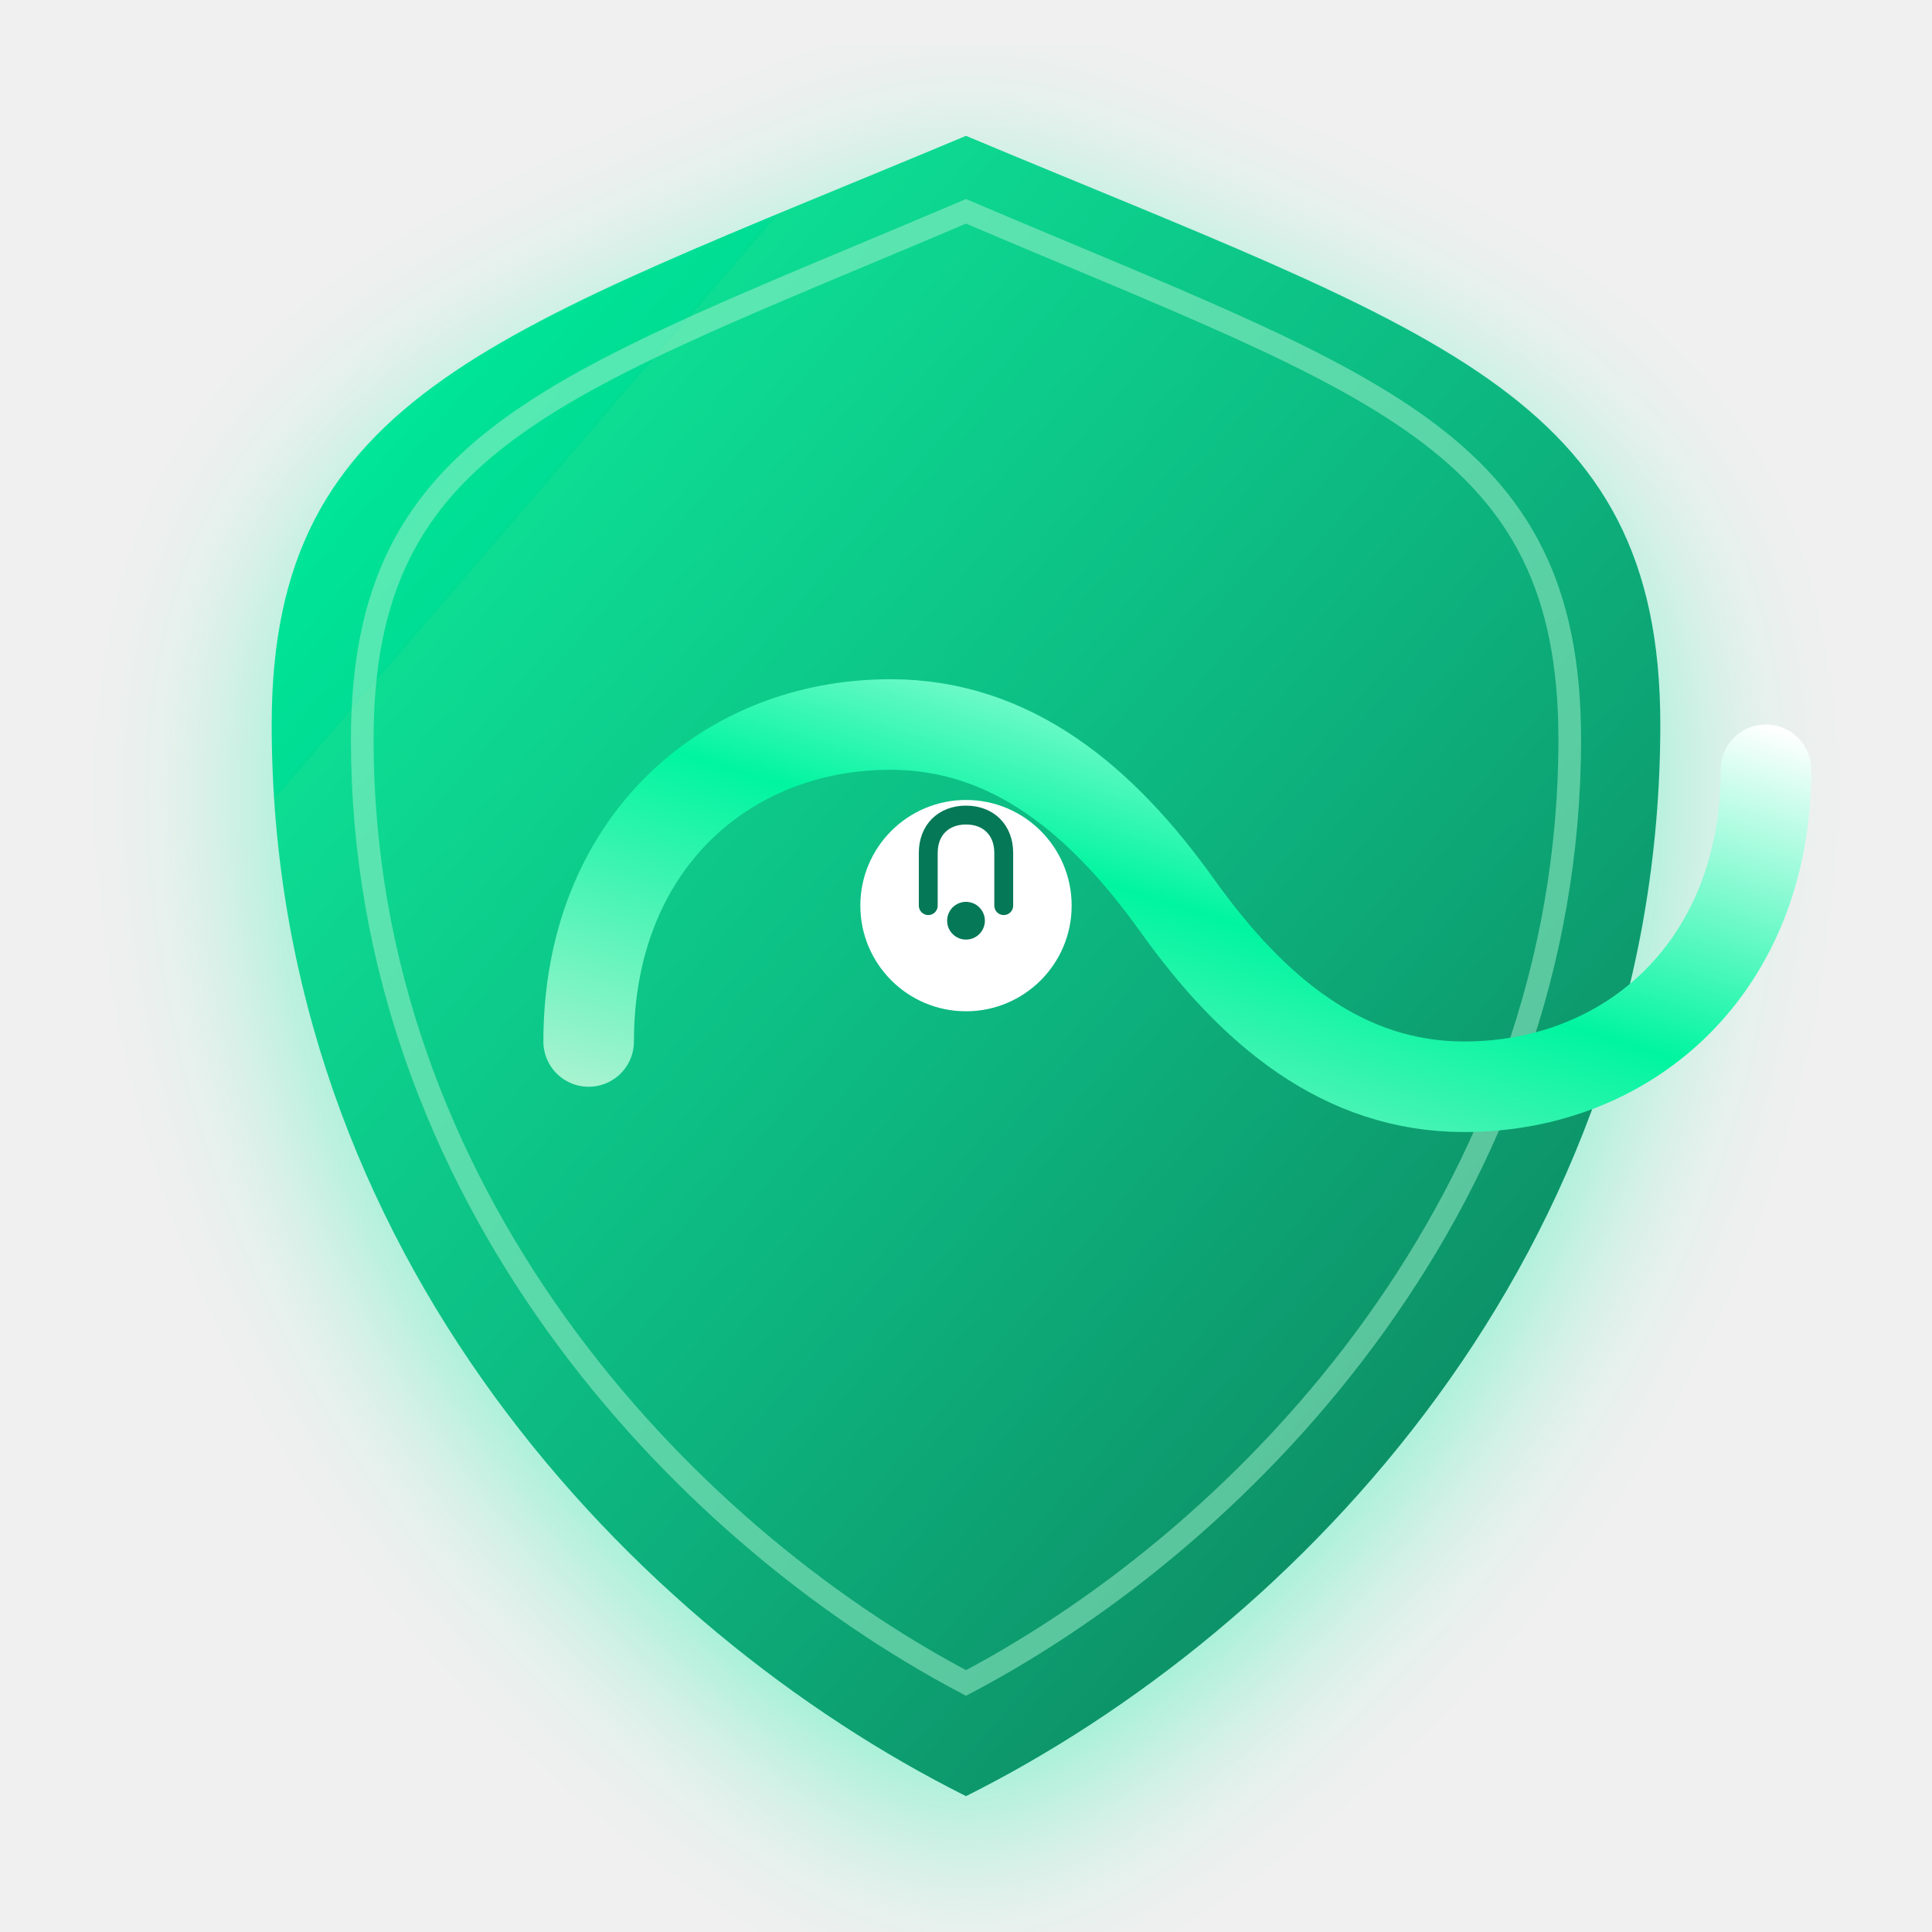
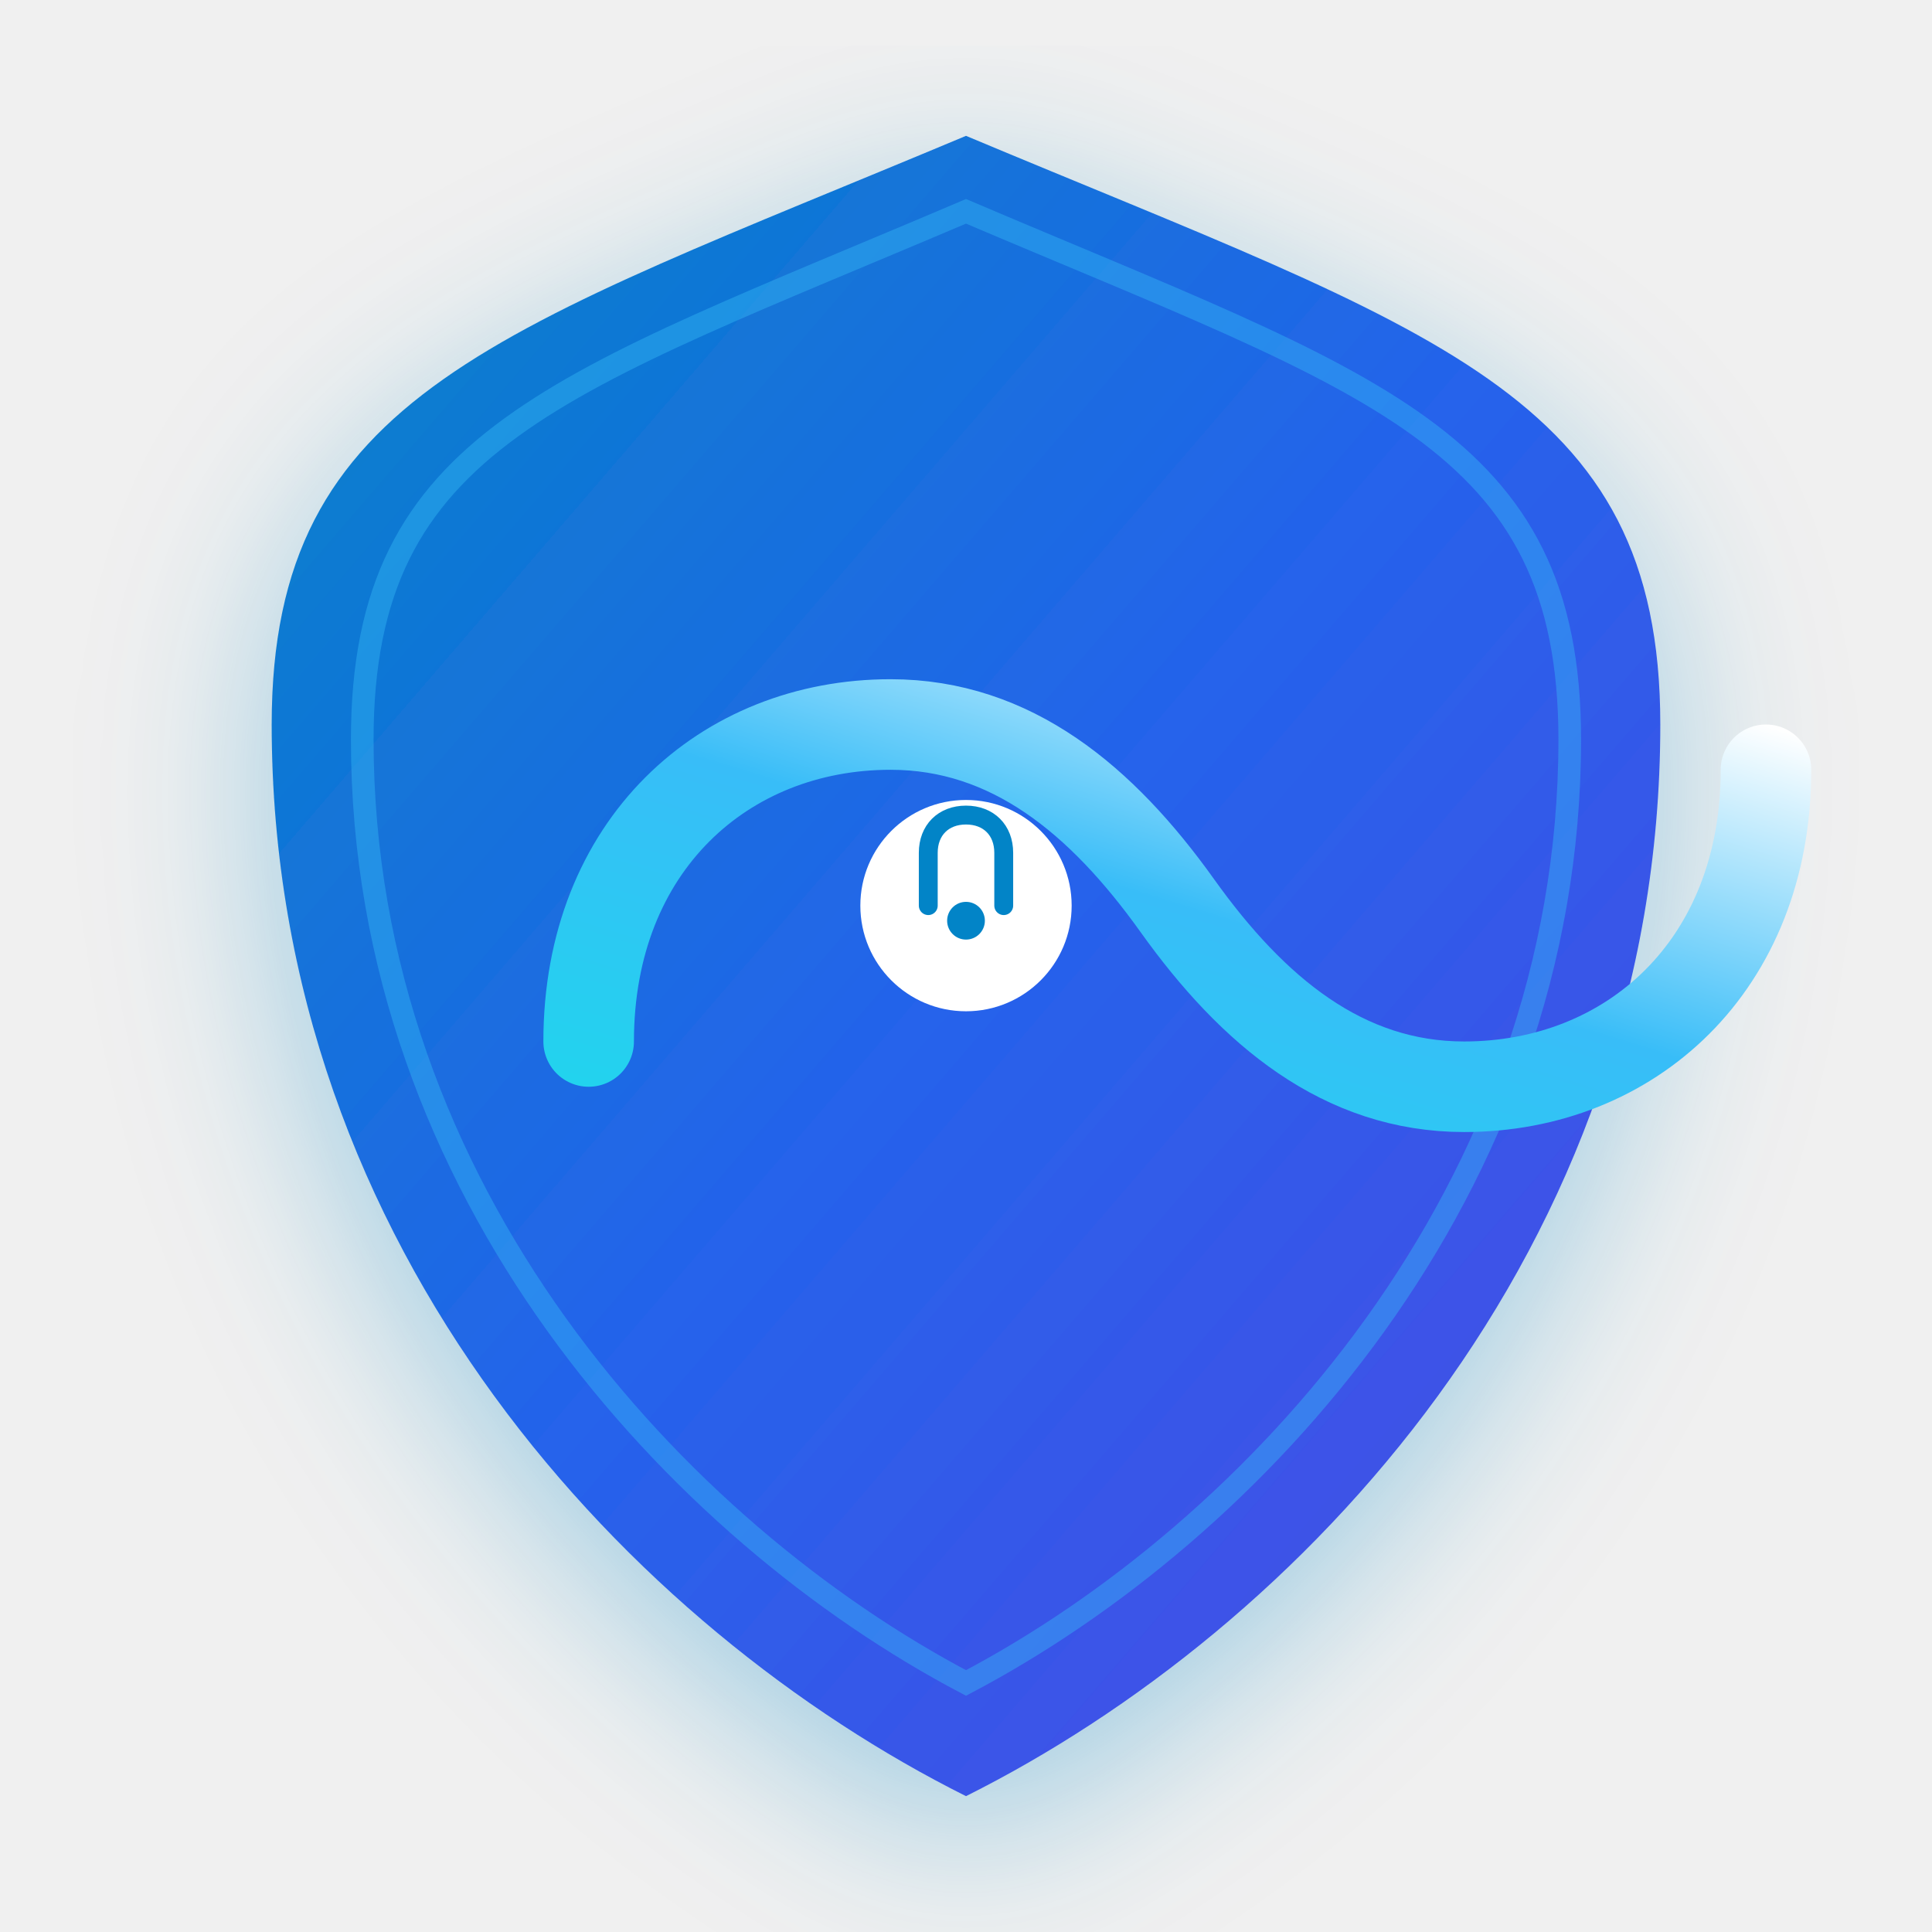
<svg xmlns="http://www.w3.org/2000/svg" viewBox="0 0 256 256" width="256" height="256">
  <defs>
    <linearGradient id="shieldGrad" x1="0%" y1="0%" x2="100%" y2="100%">
-       <stop offset="0%" stop-color="#00F5A0" />
-       <stop offset="50%" stop-color="#10B981" />
-       <stop offset="100%" stop-color="#047857" />
+       <stop offset="0%" stop-color="#0284C7" />
+       <stop offset="50%" stop-color="#2563EB" />
+       <stop offset="100%" stop-color="#4F46E5" />
    </linearGradient>
    <linearGradient id="flowGrad" x1="0%" y1="100%" x2="100%" y2="0%">
-       <stop offset="0%" stop-color="#A7F3D0" />
-       <stop offset="50%" stop-color="#00F5A0" />
+       <stop offset="0%" stop-color="#22D3EE" />
+       <stop offset="50%" stop-color="#38BDF8" />
      <stop offset="100%" stop-color="#FFFFFF" />
    </linearGradient>
    <filter id="glow" x="-20%" y="-20%" width="140%" height="140%">
-       <feDropShadow dx="0" dy="6" stdDeviation="12" flood-color="#00F5A0" flood-opacity="0.45" />
+       <feDropShadow dx="0" dy="6" stdDeviation="12" flood-color="#0284C7" flood-opacity="0.35" />
    </filter>
  </defs>
  <path d="M 128,18             C 190,44 220,52 220,96             C 220,166 172,216 128,238             C 84,216 36,166 36,96             C 36,52 66,44 128,18 Z" fill="url(#shieldGrad)" filter="url(#glow)" />
-   <path d="M 128,28             C 182,51 208,58 208,98             C 208,158 166,203 128,223             C 90,203 48,158 48,98             C 48,58 74,51 128,28 Z" fill="none" stroke="#A7F3D0" stroke-width="3" opacity="0.5" />
+   <path d="M 128,28             C 182,51 208,58 208,98             C 208,158 166,203 128,223             C 90,203 48,158 48,98             C 48,58 74,51 128,28 Z" fill="none" stroke="#38BDF8" stroke-width="3" opacity="0.4" />
  <path d="M 78,138             C 78,112 96,96 118,96             C 134,96 146,106 156,120             C 166,134 178,144 194,144             C 216,144 234,128 234,102" fill="none" stroke="url(#flowGrad)" stroke-width="12" stroke-linecap="round" />
  <circle cx="128" cy="120" r="14" fill="#FFFFFF" />
-   <path d="M 123,120 L 123,113 C 123,110 125,108 128,108 C 131,108 133,110 133,113 L 133,120" fill="none" stroke="#047857" stroke-width="2.5" stroke-linecap="round" />
-   <circle cx="128" cy="122" r="2.5" fill="#047857" />
+   <path d="M 123,120 L 123,113 C 123,110 125,108 128,108 C 131,108 133,110 133,113 L 133,120" fill="none" stroke="#0284C7" stroke-width="2.5" stroke-linecap="round" />
+   <circle cx="128" cy="122" r="2.5" fill="#0284C7" />
</svg>
